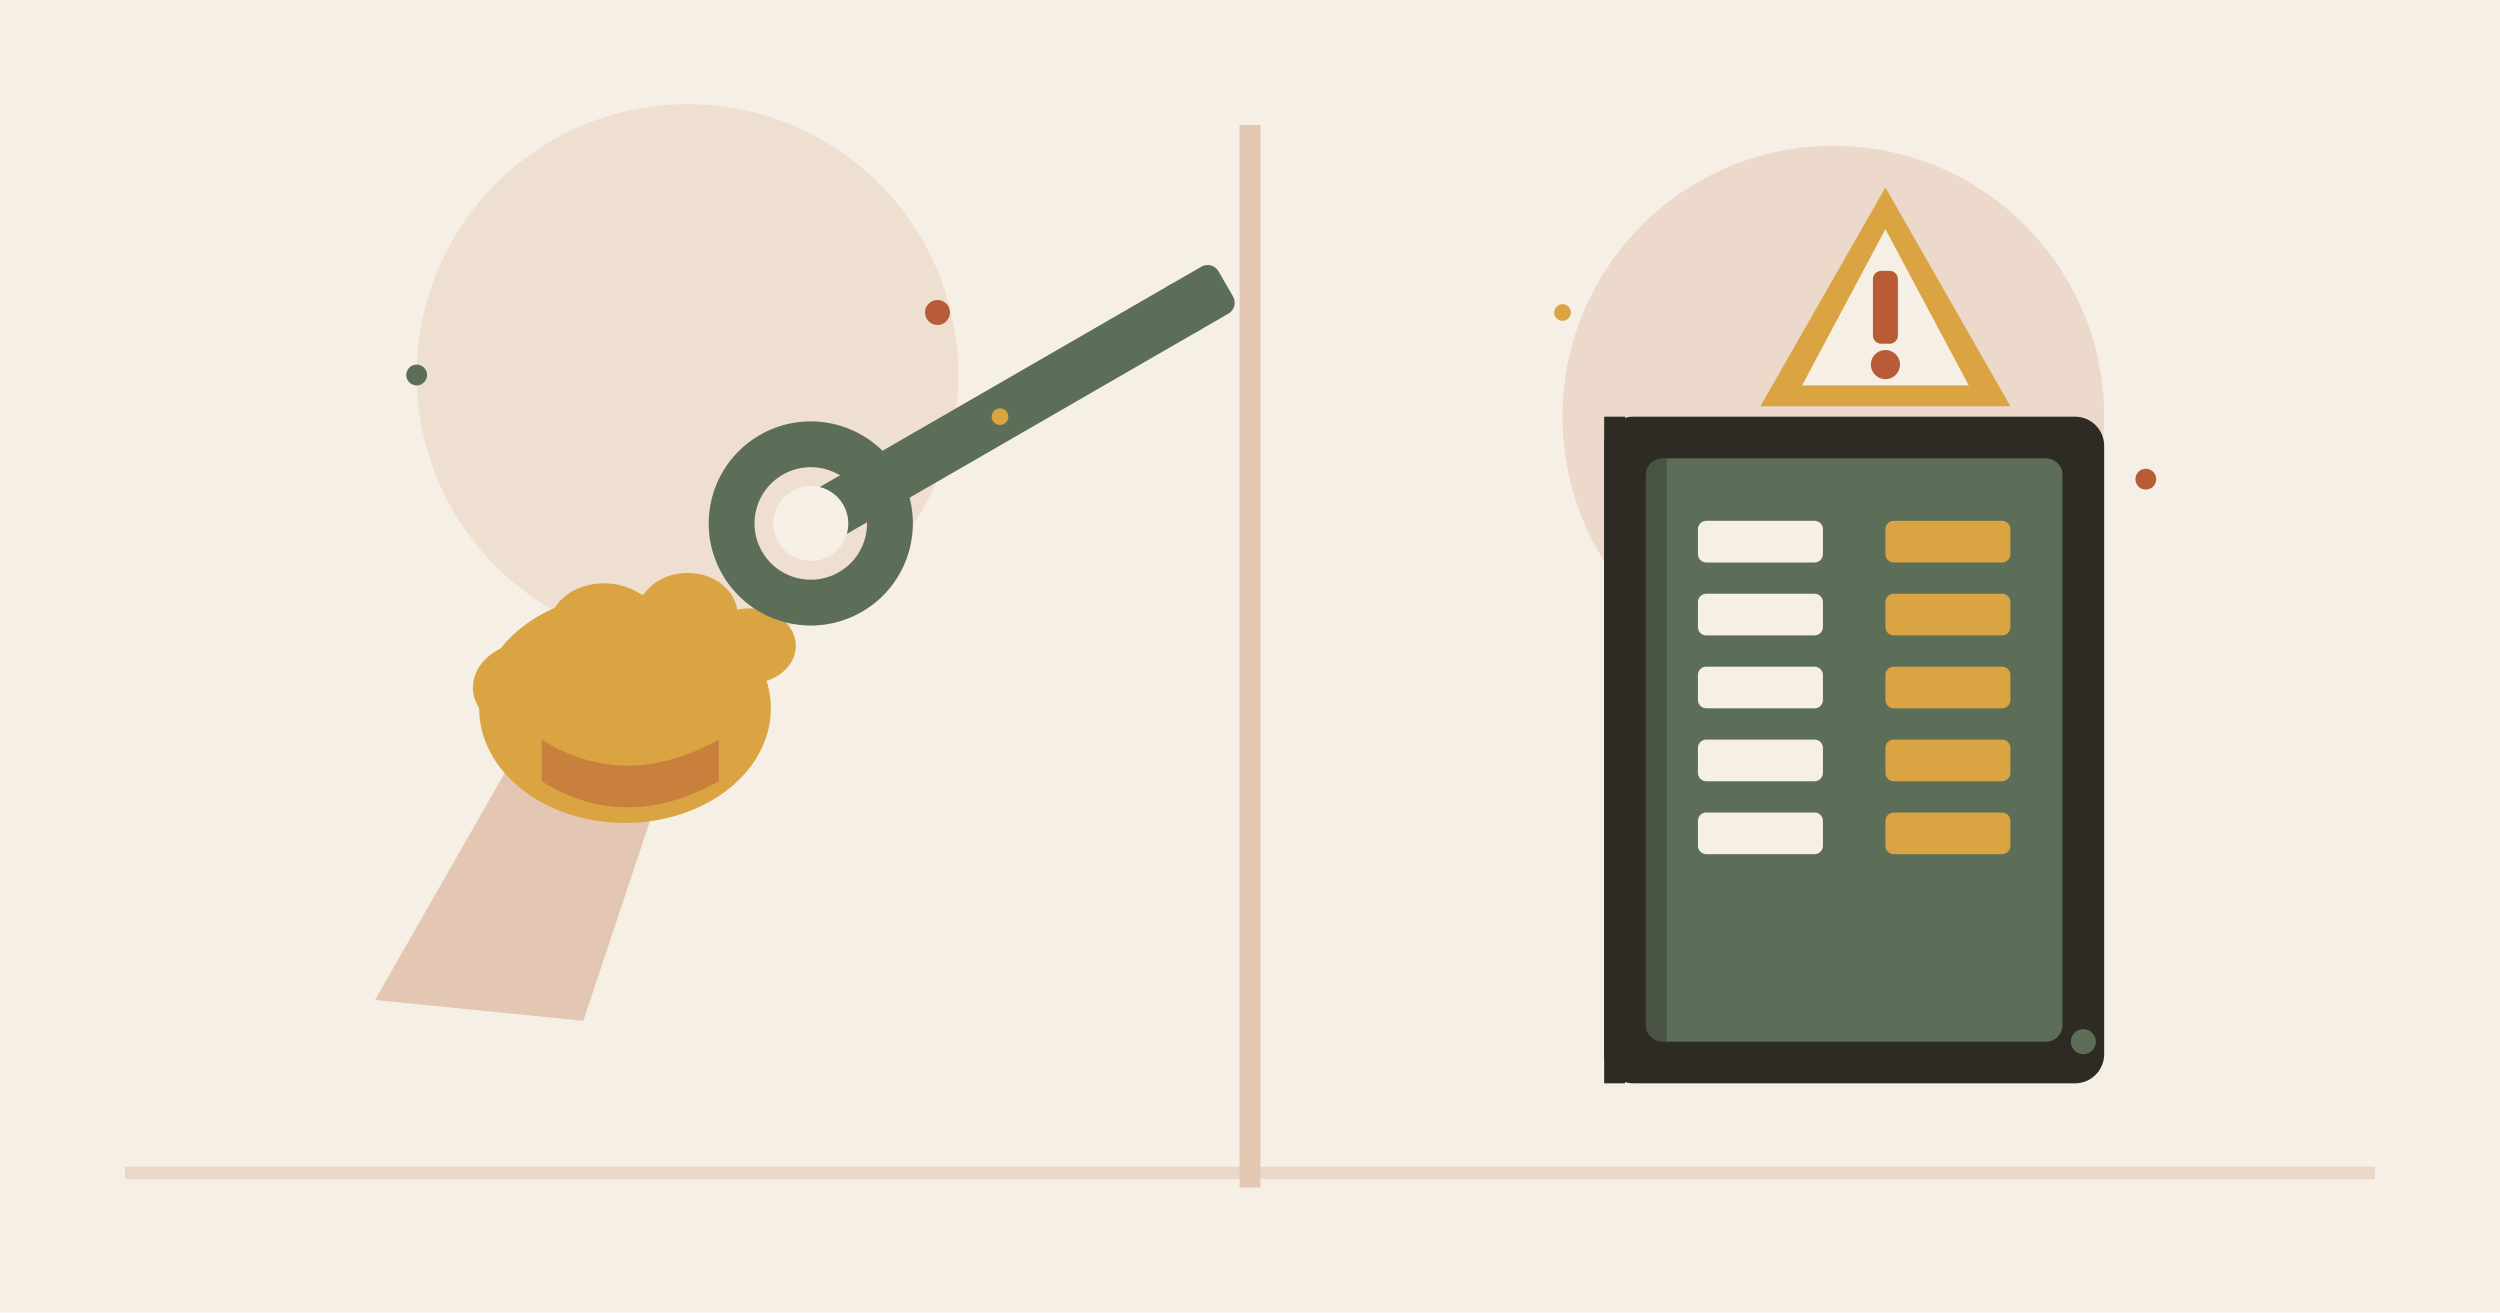
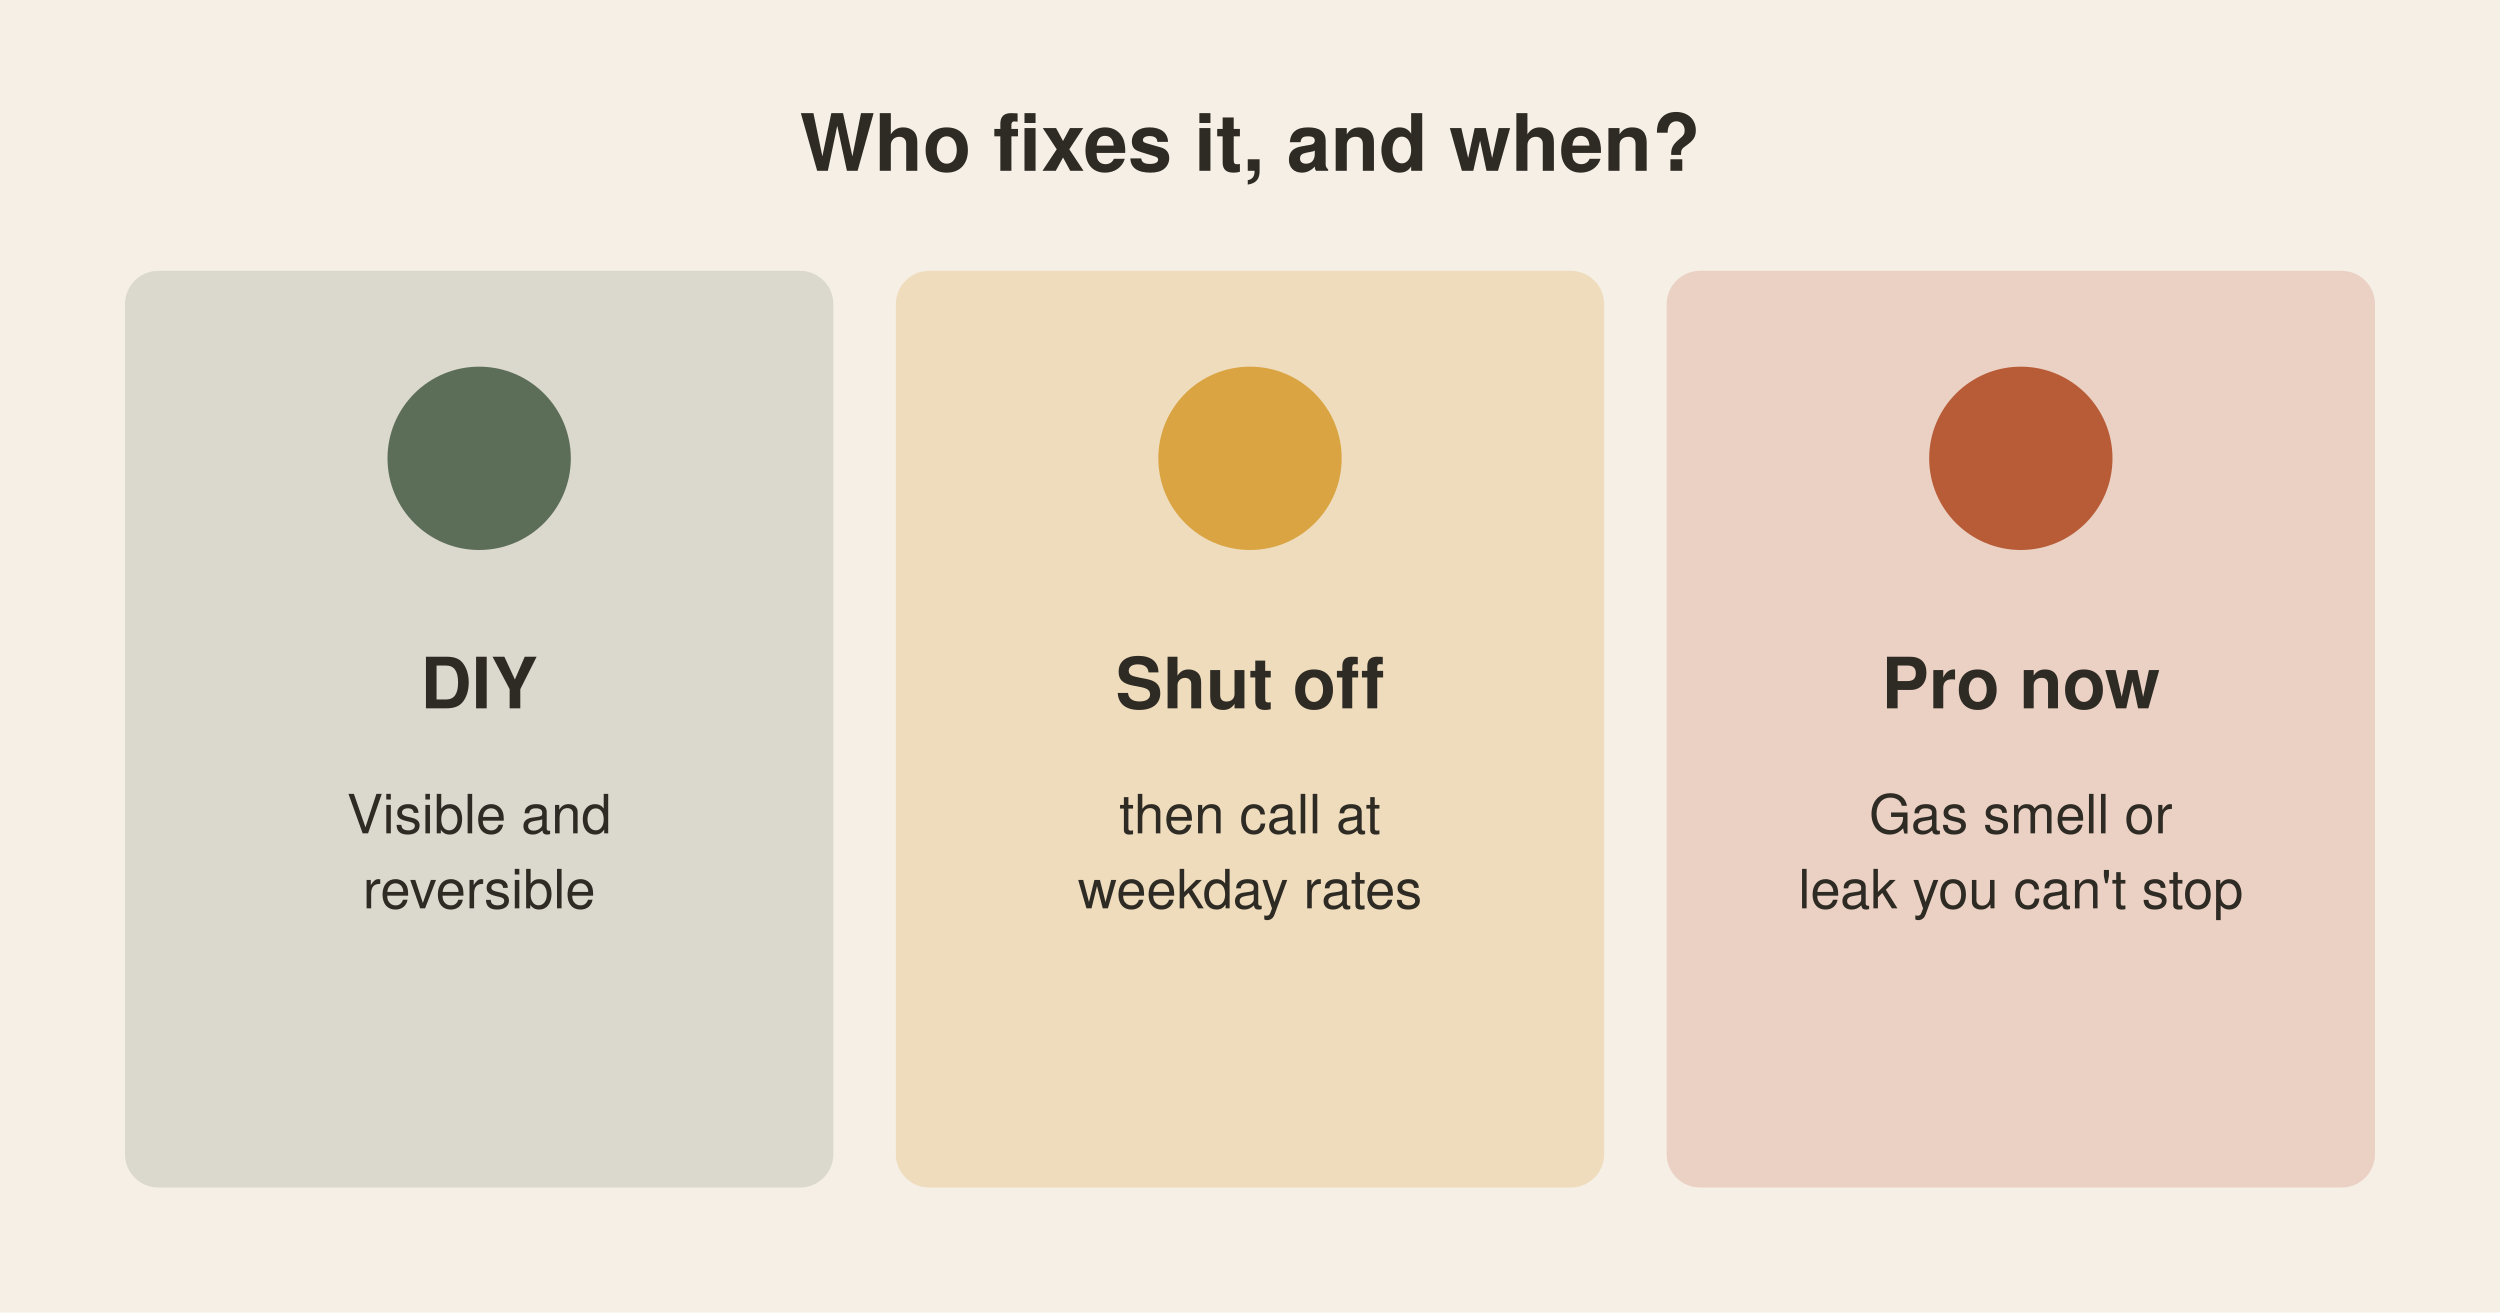
<svg xmlns="http://www.w3.org/2000/svg" viewBox="0 0 1200 630">
  <rect width="1200" height="630" fill="#F6EFE6" />
-   <rect x="595" y="60" width="10" height="510" fill="#E4C7B2" />
-   <g>
-     <circle cx="330" cy="180" r="130" fill="#E4C7B2" opacity="0.4" />
-     <path d="M180 480 L260 340 L330 340 L280 490 Z" fill="#E4C7B2" />
-     <ellipse cx="300" cy="340" rx="70" ry="55" fill="#D9A441" />
-     <ellipse cx="255" cy="330" rx="28" ry="22" fill="#D9A441" />
-     <ellipse cx="290" cy="300" rx="26" ry="20" fill="#D9A441" />
-     <ellipse cx="330" cy="295" rx="24" ry="20" fill="#D9A441" />
-     <ellipse cx="360" cy="310" rx="22" ry="18" fill="#D9A441" />
-     <path d="M260 355 Q300 380 345 355 L345 375 Q300 400 260 375 Z" fill="#B85C38" opacity="0.5" />
-     <g transform="rotate(-30 400 230)">
-       <rect x="380" y="230" width="220" height="26" rx="13" fill="#5C6E58" />
-       <circle cx="380" cy="243" r="38" fill="none" stroke="#5C6E58" stroke-width="22" />
-       <circle cx="380" cy="243" r="18" fill="#F6EFE6" />
-       <rect x="580" y="230" width="30" height="26" rx="6" fill="#5C6E58" />
-     </g>
-     <circle cx="450" cy="150" r="6" fill="#B85C38" />
-     <circle cx="480" cy="200" r="4" fill="#D9A441" />
-     <circle cx="200" cy="180" r="5" fill="#5C6E58" />
+   <text x="600" y="82" font-family="Helvetica, Arial, sans-serif" font-size="38" font-weight="bold" fill="#2E2A24" text-anchor="middle">Who fixes it, and when?</text>
+   <rect x="60" y="130" width="340" height="440" rx="16" fill="#5C6E58" opacity="0.18" />
+   <rect x="430" y="130" width="340" height="440" rx="16" fill="#D9A441" opacity="0.25" />
+   <rect x="800" y="130" width="340" height="440" rx="16" fill="#B85C38" opacity="0.2" />
+   <circle cx="230" cy="220" r="44" fill="#5C6E58" />
+   <circle cx="600" cy="220" r="44" fill="#D9A441" />
+   <circle cx="970" cy="220" r="44" fill="#B85C38" />
+   <g font-family="Helvetica, Arial, sans-serif" fill="#2E2A24" text-anchor="middle">
+     <text x="230" y="340" font-size="34" font-weight="bold">DIY</text>
+     <text x="230" y="400" font-size="26">Visible and</text>
+     <text x="230" y="436" font-size="26">reversible</text>
+     <text x="600" y="340" font-size="34" font-weight="bold">Shut off</text>
+     <text x="600" y="400" font-size="26">then call at</text>
+     <text x="600" y="436" font-size="26">weekday rates</text>
+     <text x="970" y="340" font-size="34" font-weight="bold">Pro now</text>
+     <text x="970" y="400" font-size="26">Gas smell or</text>
+     <text x="970" y="436" font-size="26">leak you can't stop</text>
  </g>
-   <g>
-     <circle cx="880" cy="200" r="130" fill="#B85C38" opacity="0.15" />
-     <rect x="770" y="200" width="240" height="320" rx="14" fill="#2E2A24" />
-     <rect x="790" y="220" width="200" height="280" rx="8" fill="#5C6E58" />
-     <rect x="790" y="220" width="10" height="280" fill="#2E2A24" opacity="0.4" />
-     <g fill="#F6EFE6">
-       <rect x="815" y="250" width="60" height="20" rx="4" />
-       <rect x="815" y="285" width="60" height="20" rx="4" />
-       <rect x="815" y="320" width="60" height="20" rx="4" />
-       <rect x="815" y="355" width="60" height="20" rx="4" />
-       <rect x="815" y="390" width="60" height="20" rx="4" />
-     </g>
-     <g fill="#D9A441">
-       <rect x="905" y="250" width="60" height="20" rx="4" />
-       <rect x="905" y="285" width="60" height="20" rx="4" />
-       <rect x="905" y="320" width="60" height="20" rx="4" />
-       <rect x="905" y="355" width="60" height="20" rx="4" />
-       <rect x="905" y="390" width="60" height="20" rx="4" />
-     </g>
-     <rect x="770" y="200" width="10" height="320" fill="#2E2A24" />
-     <g>
-       <path d="M905 90 L965 195 L845 195 Z" fill="#D9A441" />
-       <path d="M905 110 L945 185 L865 185 Z" fill="#F6EFE6" />
-       <rect x="899" y="130" width="12" height="35" rx="4" fill="#B85C38" />
-       <circle cx="905" cy="175" r="7" fill="#B85C38" />
-     </g>
-     <circle cx="1030" cy="230" r="5" fill="#B85C38" />
-     <circle cx="1000" cy="500" r="6" fill="#5C6E58" />
-     <circle cx="750" cy="150" r="4" fill="#D9A441" />
-   </g>
-   <rect x="60" y="560" width="1080" height="6" fill="#E4C7B2" opacity="0.6" />
</svg>
